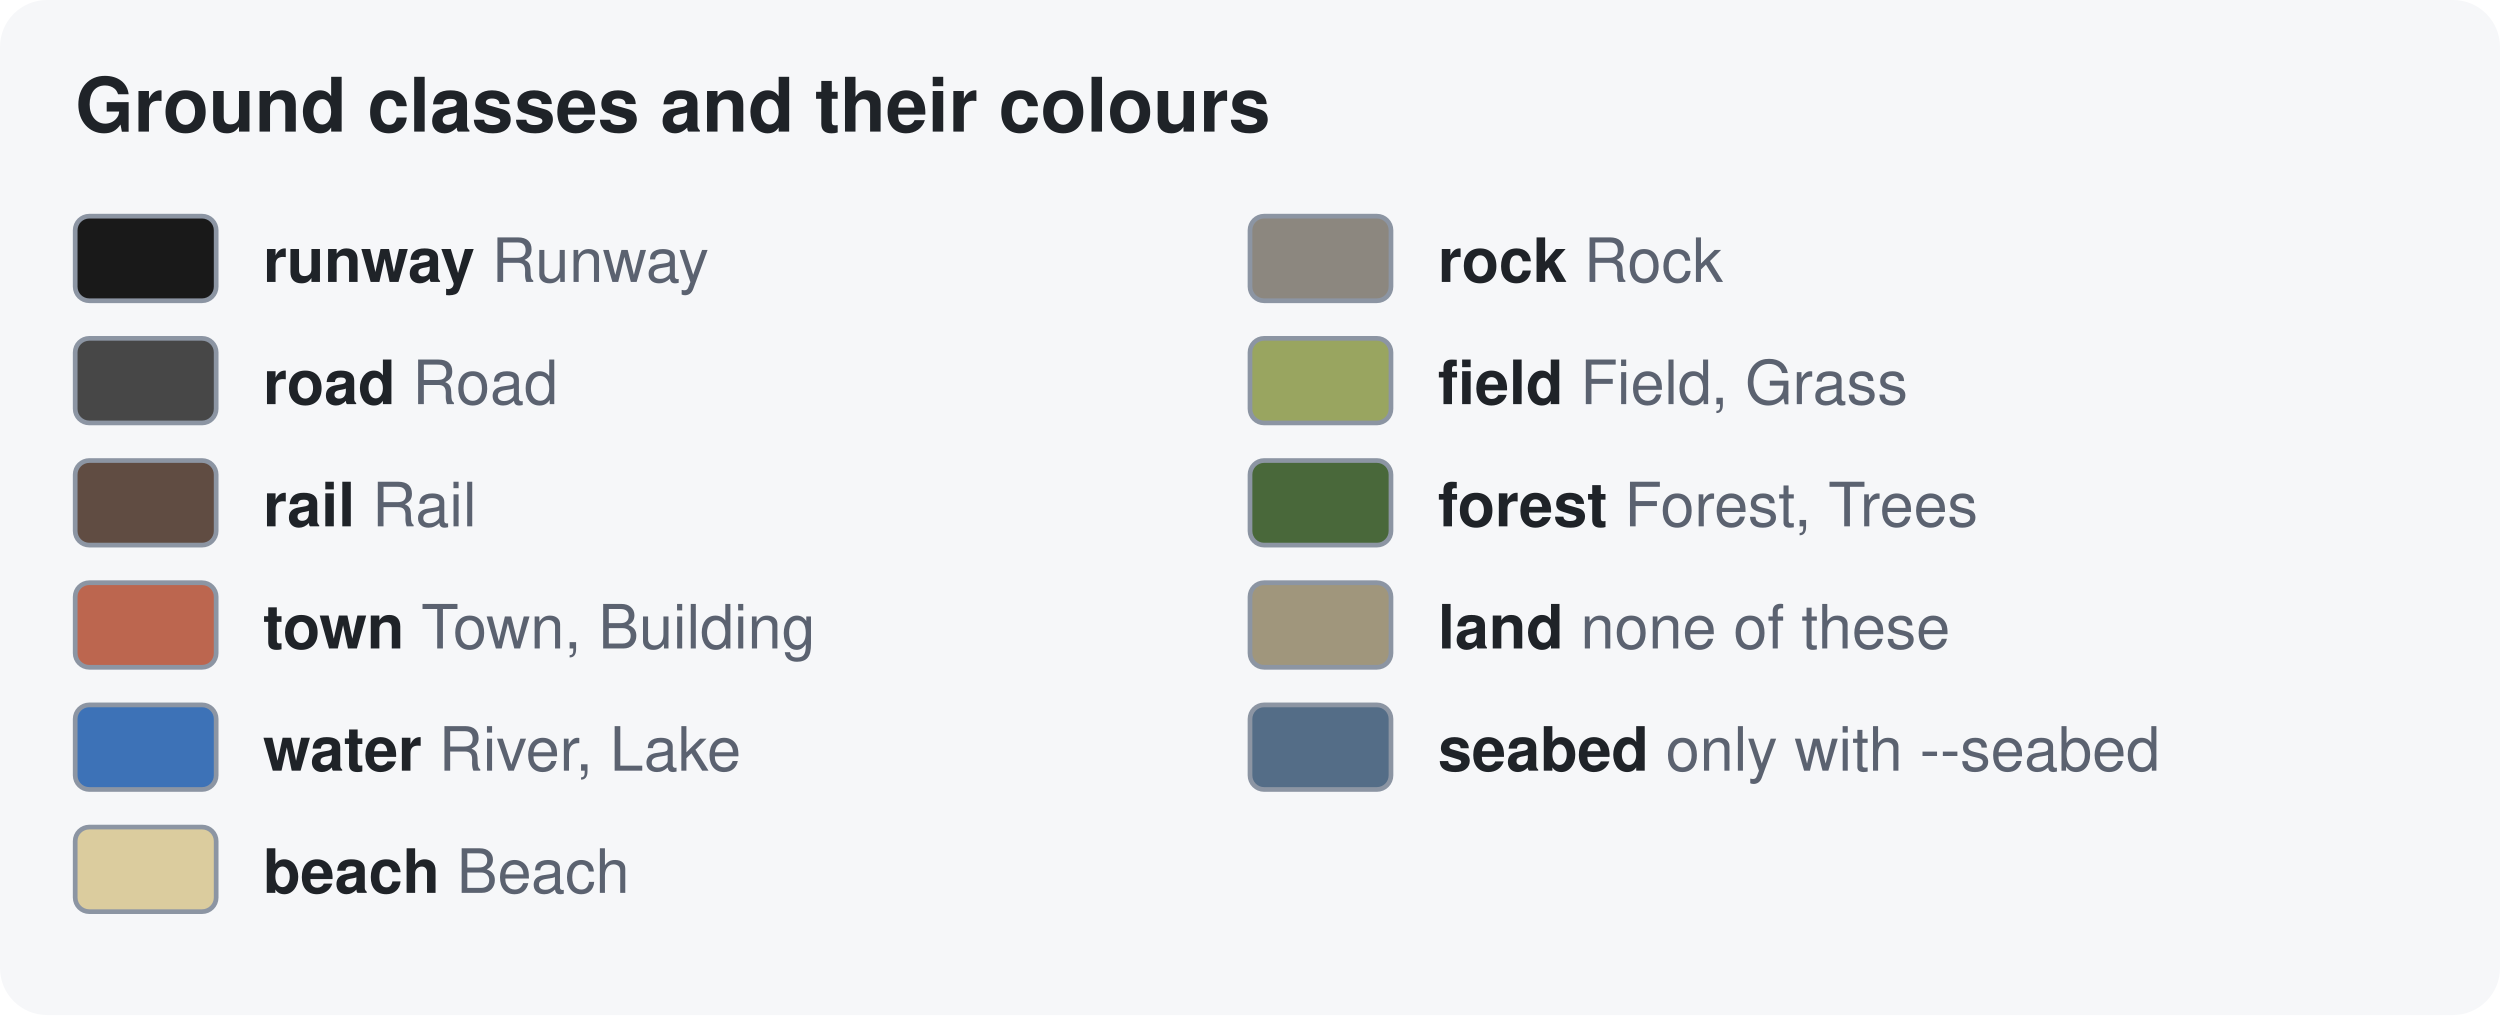
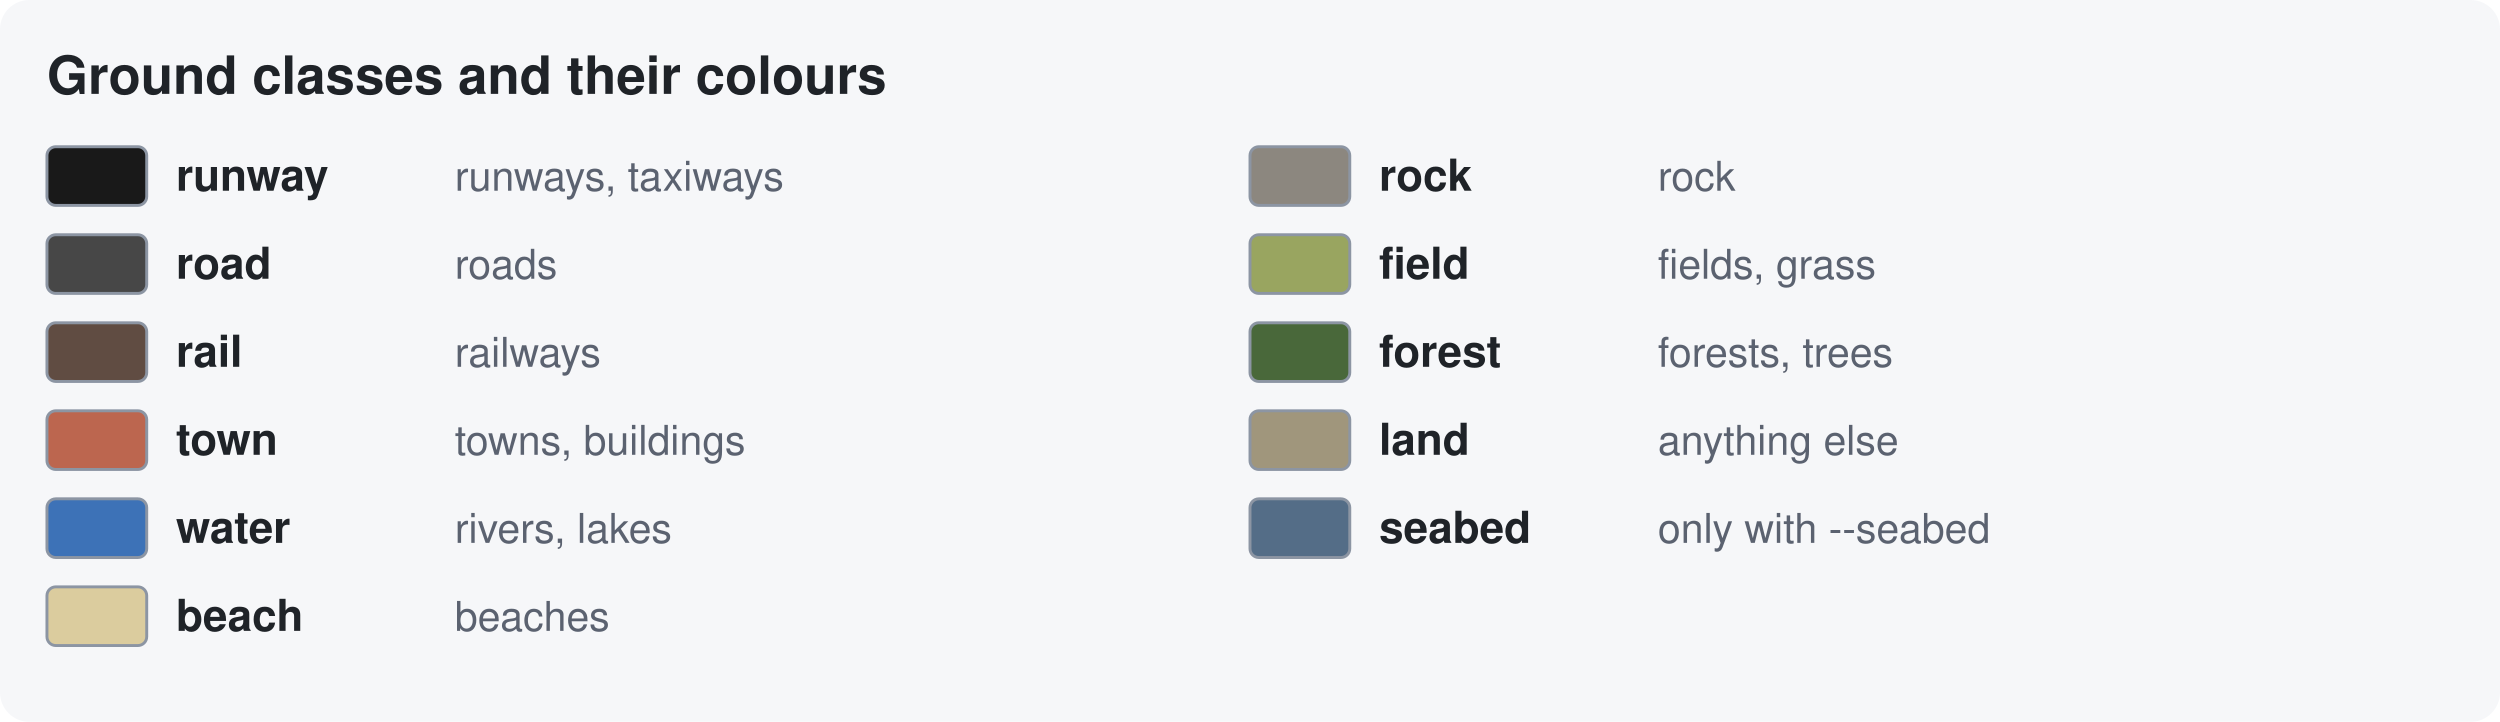
- <svg xmlns="http://www.w3.org/2000/svg" width="532" height="216" viewBox="0 0 532 216" font-family="Segoe UI,Helvetica,Arial,sans-serif">
-   <rect width="532" height="216" rx="10" fill="#f6f7f9" />
-   <text x="16" y="28" font-size="16" font-weight="600" fill="#1f2328">Ground classes and their colours</text>
-   <rect x="16" y="46" width="30" height="18" rx="3" fill="#191919" stroke="#8c95a3" />
-   <text x="56" y="60" font-size="13" fill="#1f2328">
-     <tspan font-weight="600">runway</tspan>
-     <tspan fill="#5b6270">Runway</tspan>
-   </text>
-   <rect x="16" y="72" width="30" height="18" rx="3" fill="#474747" stroke="#8c95a3" />
-   <text x="56" y="86" font-size="13" fill="#1f2328">
-     <tspan font-weight="600">road</tspan>
-     <tspan fill="#5b6270">Road</tspan>
-   </text>
-   <rect x="16" y="98" width="30" height="18" rx="3" fill="#604c42" stroke="#8c95a3" />
-   <text x="56" y="112" font-size="13" fill="#1f2328">
-     <tspan font-weight="600">rail</tspan>
-     <tspan fill="#5b6270">Rail</tspan>
-   </text>
-   <rect x="16" y="124" width="30" height="18" rx="3" fill="#bc664f" stroke="#8c95a3" />
-   <text x="56" y="138" font-size="13" fill="#1f2328">
-     <tspan font-weight="600">town</tspan>
-     <tspan fill="#5b6270">Town, Building</tspan>
-   </text>
-   <rect x="16" y="150" width="30" height="18" rx="3" fill="#3d72b7" stroke="#8c95a3" />
-   <text x="56" y="164" font-size="13" fill="#1f2328">
-     <tspan font-weight="600">water</tspan>
-     <tspan fill="#5b6270">River, Lake</tspan>
-   </text>
-   <rect x="16" y="176" width="30" height="18" rx="3" fill="#dbcc9e" stroke="#8c95a3" />
-   <text x="56" y="190" font-size="13" fill="#1f2328">
-     <tspan font-weight="600">beach</tspan>
-     <tspan fill="#5b6270">Beach</tspan>
-   </text>
-   <rect x="266" y="46" width="30" height="18" rx="3" fill="#8c877f" stroke="#8c95a3" />
-   <text x="306" y="60" font-size="13" fill="#1f2328">
-     <tspan font-weight="600">rock</tspan>
-     <tspan fill="#5b6270">Rock</tspan>
-   </text>
-   <rect x="266" y="72" width="30" height="18" rx="3" fill="#99a560" stroke="#8c95a3" />
-   <text x="306" y="86" font-size="13" fill="#1f2328">
-     <tspan font-weight="600">field</tspan>
-     <tspan fill="#5b6270">Field, Grass</tspan>
-   </text>
-   <rect x="266" y="98" width="30" height="18" rx="3" fill="#49683a" stroke="#8c95a3" />
-   <text x="306" y="112" font-size="13" fill="#1f2328">
-     <tspan font-weight="600">forest</tspan>
-     <tspan fill="#5b6270">Forest, Trees</tspan>
-   </text>
-   <rect x="266" y="124" width="30" height="18" rx="3" fill="#a0967c" stroke="#8c95a3" />
-   <text x="306" y="138" font-size="13" fill="#1f2328">
-     <tspan font-weight="600">land</tspan>
-     <tspan fill="#5b6270">none of these</tspan>
-   </text>
-   <rect x="266" y="150" width="30" height="18" rx="3" fill="#546d87" stroke="#8c95a3" />
-   <text x="306" y="164" font-size="13" fill="#1f2328">
-     <tspan font-weight="600">seabed</tspan>
-     <tspan fill="#5b6270">only with --seabed</tspan>
-   </text>
+ <svg xmlns="http://www.w3.org/2000/svg" width="852" height="246" viewBox="0 0 852 246" font-family="Segoe UI,Helvetica,Arial,sans-serif">
+   <rect width="852" height="246" rx="10" fill="#f6f7f9" />
+   <text x="16" y="32" font-size="18" fill="#1f2328" font-weight="600">Ground classes and their colours</text>
+   <rect x="16" y="50" width="34" height="20" rx="3" fill="#191919" stroke="#8c95a3" />
+   <text x="60" y="65" font-size="15" fill="#1f2328" font-weight="600">runway</text>
+   <text x="155" y="65" font-size="14" fill="#5b6270">runways, taxiways</text>
+   <rect x="16" y="80" width="34" height="20" rx="3" fill="#474747" stroke="#8c95a3" />
+   <text x="60" y="95" font-size="15" fill="#1f2328" font-weight="600">road</text>
+   <text x="155" y="95" font-size="14" fill="#5b6270">roads</text>
+   <rect x="16" y="110" width="34" height="20" rx="3" fill="#604c42" stroke="#8c95a3" />
+   <text x="60" y="125" font-size="15" fill="#1f2328" font-weight="600">rail</text>
+   <text x="155" y="125" font-size="14" fill="#5b6270">railways</text>
+   <rect x="16" y="140" width="34" height="20" rx="3" fill="#bc664f" stroke="#8c95a3" />
+   <text x="60" y="155" font-size="15" fill="#1f2328" font-weight="600">town</text>
+   <text x="155" y="155" font-size="14" fill="#5b6270">towns, buildings</text>
+   <rect x="16" y="170" width="34" height="20" rx="3" fill="#3d72b7" stroke="#8c95a3" />
+   <text x="60" y="185" font-size="15" fill="#1f2328" font-weight="600">water</text>
+   <text x="155" y="185" font-size="14" fill="#5b6270">rivers, lakes</text>
+   <rect x="16" y="200" width="34" height="20" rx="3" fill="#dbcc9e" stroke="#8c95a3" />
+   <text x="60" y="215" font-size="15" fill="#1f2328" font-weight="600">beach</text>
+   <text x="155" y="215" font-size="14" fill="#5b6270">beaches</text>
+   <rect x="426" y="50" width="34" height="20" rx="3" fill="#8c877f" stroke="#8c95a3" />
+   <text x="470" y="65" font-size="15" fill="#1f2328" font-weight="600">rock</text>
+   <text x="565" y="65" font-size="14" fill="#5b6270">rock</text>
+   <rect x="426" y="80" width="34" height="20" rx="3" fill="#99a560" stroke="#8c95a3" />
+   <text x="470" y="95" font-size="15" fill="#1f2328" font-weight="600">field</text>
+   <text x="565" y="95" font-size="14" fill="#5b6270">fields, grass</text>
+   <rect x="426" y="110" width="34" height="20" rx="3" fill="#49683a" stroke="#8c95a3" />
+   <text x="470" y="125" font-size="15" fill="#1f2328" font-weight="600">forest</text>
+   <text x="565" y="125" font-size="14" fill="#5b6270">forests, trees</text>
+   <rect x="426" y="140" width="34" height="20" rx="3" fill="#a0967c" stroke="#8c95a3" />
+   <text x="470" y="155" font-size="15" fill="#1f2328" font-weight="600">land</text>
+   <text x="565" y="155" font-size="14" fill="#5b6270">anything else</text>
+   <rect x="426" y="170" width="34" height="20" rx="3" fill="#546d87" stroke="#8c95a3" />
+   <text x="470" y="185" font-size="15" fill="#1f2328" font-weight="600">seabed</text>
+   <text x="565" y="185" font-size="14" fill="#5b6270">only with --seabed</text>
</svg>
